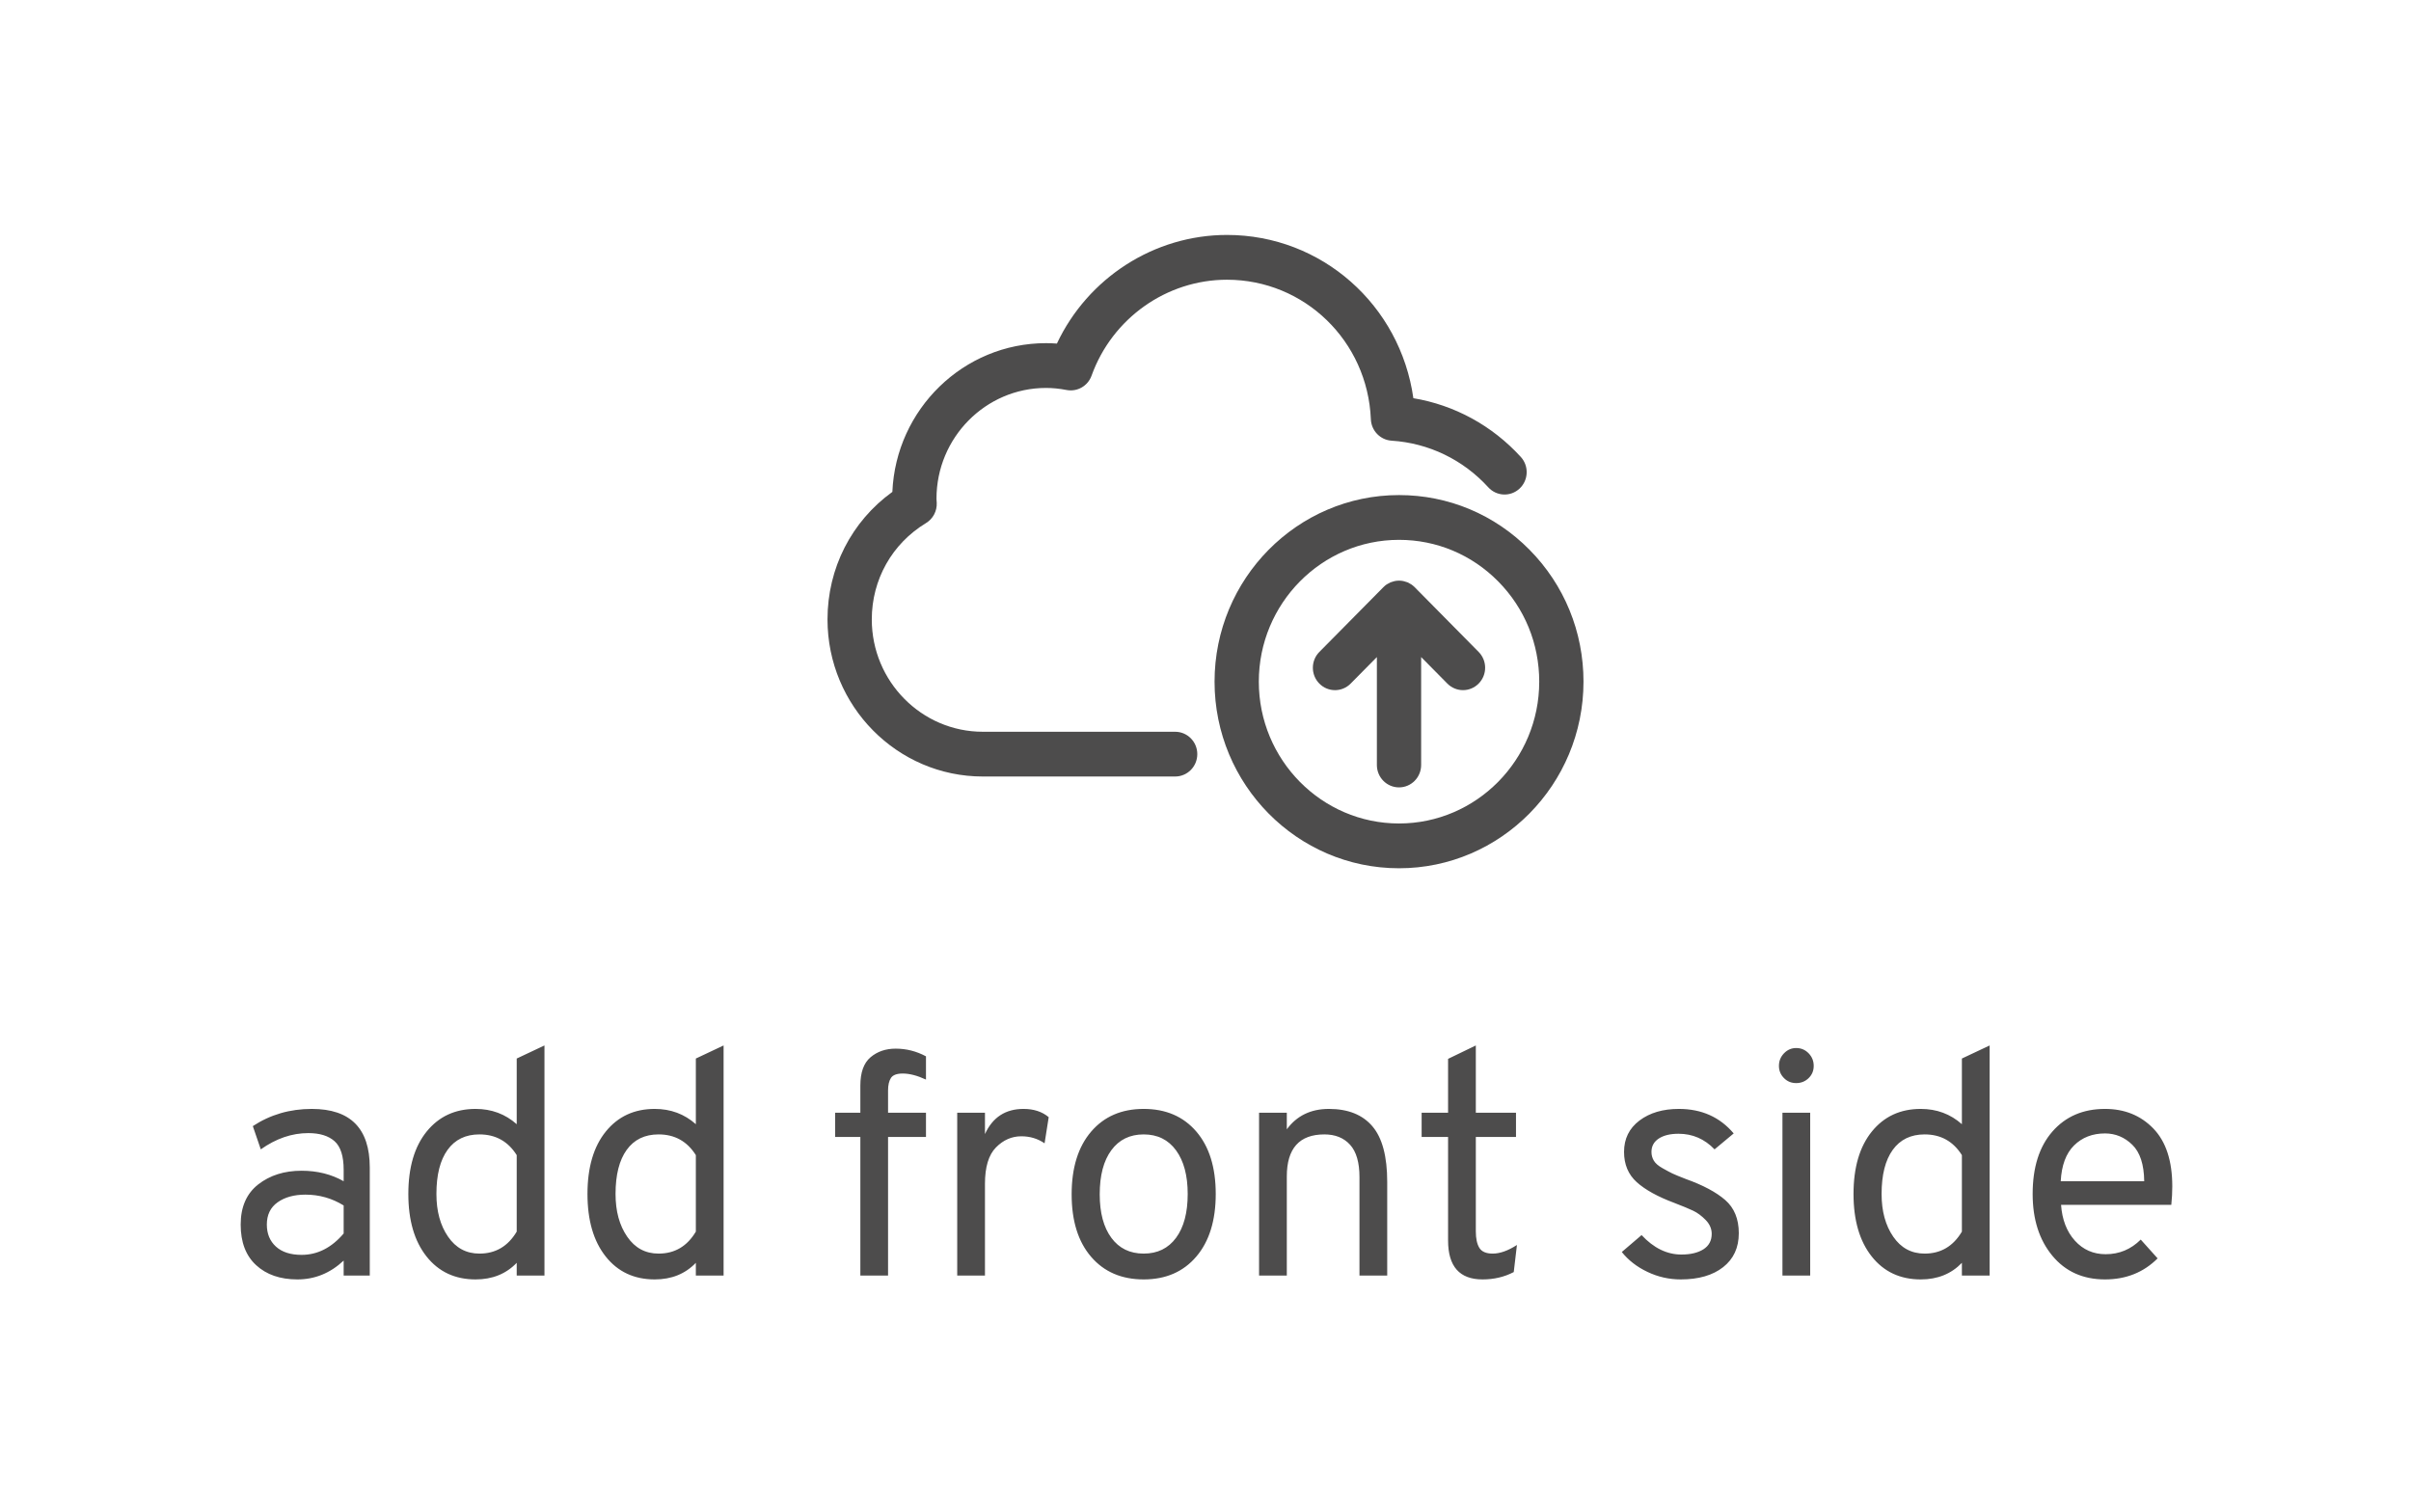
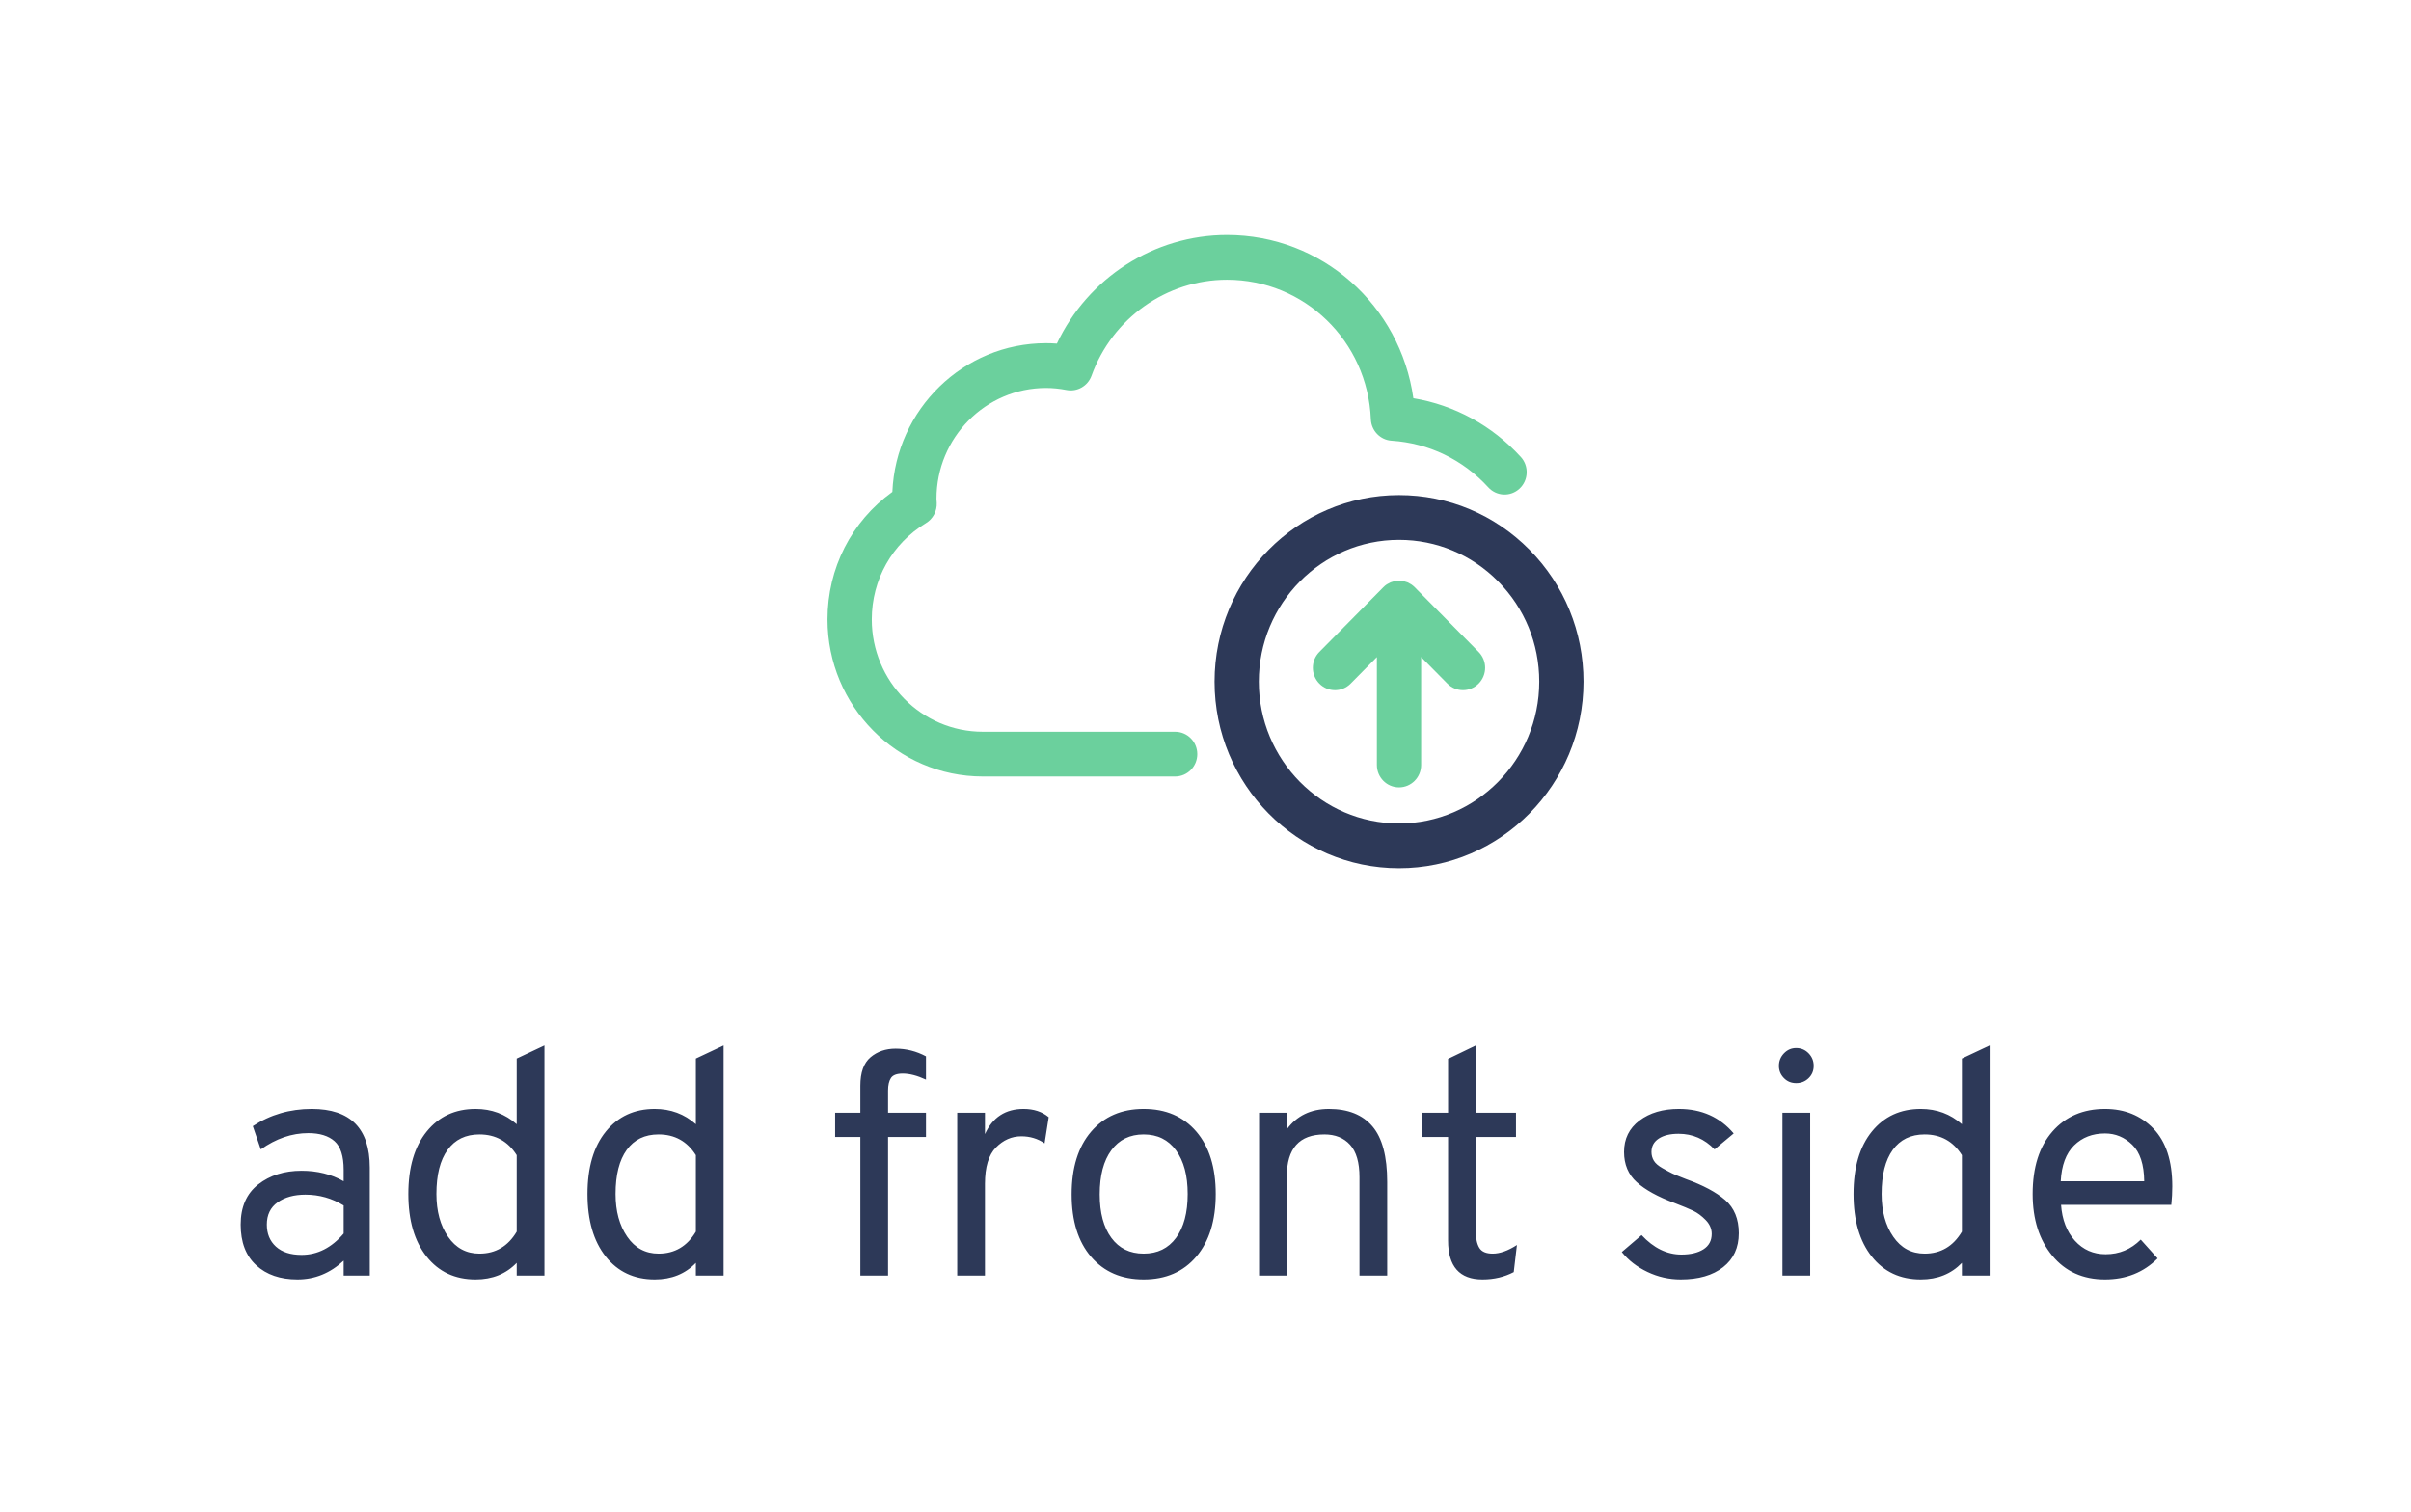
<svg xmlns="http://www.w3.org/2000/svg" viewBox="0 0 590 370">
  <g transform="matrix(0.994624, 0, 0, 1.003593, -3.589117, -9.016098)">
-     <path style=" stroke:none;fill-rule:nonzero;fill:rgb(30.199%,29.799%,29.799%);fill-opacity:1;" d="M 351.676 152.188 C 351.418 151.93 351.137 151.7 350.836 151.496 C 350.715 151.418 350.586 151.36 350.457 151.289 C 350.274 151.192 350.094 151.078 349.899 150.992 C 349.727 150.926 349.551 150.887 349.371 150.832 C 349.207 150.782 349.051 150.719 348.883 150.688 C 348.535 150.617 348.172 150.578 347.821 150.578 C 347.461 150.578 347.102 150.617 346.75 150.688 C 346.594 150.719 346.45 150.774 346.297 150.821 C 346.106 150.875 345.914 150.918 345.731 150.996 C 345.547 151.071 345.387 151.176 345.215 151.27 C 345.075 151.344 344.93 151.407 344.793 151.496 C 344.489 151.696 344.211 151.93 343.957 152.188 L 328.215 167.969 C 326.086 170.102 326.086 173.559 328.215 175.688 C 329.278 176.754 330.672 177.289 332.067 177.289 C 333.457 177.289 334.852 176.754 335.914 175.688 L 342.368 169.219 L 342.368 195.539 C 342.368 198.555 344.805 201 347.813 201 C 350.821 201 353.258 198.555 353.258 195.539 L 353.258 169.215 L 359.707 175.684 C 360.774 176.75 362.168 177.285 363.559 177.285 C 364.95 177.285 366.34 176.75 367.407 175.684 C 369.535 173.551 369.535 170.098 367.407 167.969 Z M 351.676 152.188" />
-     <path style=" stroke:none;fill-rule:nonzero;fill:rgb(30.199%,29.799%,29.799%);fill-opacity:1;" d="M 379.91 143.039 C 371.336 134.446 359.941 129.715 347.816 129.715 L 347.809 129.715 C 322.785 129.715 302.43 150.129 302.43 175.219 C 302.43 200.309 322.785 220.723 347.812 220.723 C 372.844 220.723 393.203 200.301 393.203 175.211 C 393.203 163.059 388.484 151.633 379.91 143.039 Z M 347.812 209.801 C 328.793 209.801 313.32 194.285 313.32 175.215 C 313.32 156.149 328.793 140.633 347.82 140.633 L 347.824 140.633 C 357.031 140.633 365.695 144.227 372.211 150.762 C 378.727 157.293 382.312 165.977 382.312 175.211 C 382.312 194.285 366.836 209.801 347.812 209.801 Z M 347.812 209.801" />
-     <path style=" stroke:none;fill-rule:nonzero;fill:rgb(30.199%,29.799%,29.799%);fill-opacity:1;" d="M 292.738 187.434 L 245.418 187.434 C 230.352 187.434 218.098 175.145 218.098 160.043 C 218.098 150.34 223.078 141.563 231.43 136.547 C 233.152 135.516 234.168 133.621 234.078 131.614 L 234.039 131.024 C 234.031 130.887 234.016 130.746 234.016 130.606 C 234.016 115.707 246.102 103.59 260.961 103.59 C 262.602 103.59 264.309 103.758 266.031 104.09 C 268.664 104.586 271.258 103.11 272.172 100.59 C 277.246 86.598 290.633 77.199 305.488 77.199 C 324.543 77.199 340.098 92.149 340.887 111.227 C 341.004 114.02 343.203 116.27 345.988 116.45 C 355.109 117.032 363.562 121.067 369.781 127.825 C 371.82 130.039 375.262 130.18 377.473 128.133 C 379.68 126.094 379.82 122.637 377.785 120.422 C 370.727 112.754 361.469 107.766 351.344 106.09 C 348.129 83.418 328.82 66.278 305.488 66.278 C 287.555 66.278 271.254 76.758 263.641 92.77 C 262.738 92.703 261.848 92.668 260.961 92.668 C 240.652 92.668 224.031 108.789 223.16 128.938 C 213.113 136.129 207.203 147.535 207.203 160.039 C 207.203 181.16 224.348 198.348 245.418 198.348 L 292.738 198.348 C 295.746 198.348 298.184 195.907 298.184 192.887 C 298.184 189.875 295.746 187.434 292.738 187.434 Z M 292.738 187.434" />
+     <path style="stroke: none; fill-rule: nonzero; fill-opacity: 1; fill: rgb(107, 208, 157);" d="M 351.676 152.188 C 351.418 151.93 351.137 151.7 350.836 151.496 C 350.715 151.418 350.586 151.36 350.457 151.289 C 350.274 151.192 350.094 151.078 349.899 150.992 C 349.727 150.926 349.551 150.887 349.371 150.832 C 349.207 150.782 349.051 150.719 348.883 150.688 C 348.535 150.617 348.172 150.578 347.821 150.578 C 347.461 150.578 347.102 150.617 346.75 150.688 C 346.594 150.719 346.45 150.774 346.297 150.821 C 346.106 150.875 345.914 150.918 345.731 150.996 C 345.547 151.071 345.387 151.176 345.215 151.27 C 345.075 151.344 344.93 151.407 344.793 151.496 C 344.489 151.696 344.211 151.93 343.957 152.188 L 328.215 167.969 C 326.086 170.102 326.086 173.559 328.215 175.688 C 329.278 176.754 330.672 177.289 332.067 177.289 C 333.457 177.289 334.852 176.754 335.914 175.688 L 342.368 169.219 L 342.368 195.539 C 342.368 198.555 344.805 201 347.813 201 C 350.821 201 353.258 198.555 353.258 195.539 L 353.258 169.215 L 359.707 175.684 C 360.774 176.75 362.168 177.285 363.559 177.285 C 364.95 177.285 366.34 176.75 367.407 175.684 C 369.535 173.551 369.535 170.098 367.407 167.969 Z M 351.676 152.188" />
+     <path style="stroke: none; fill-rule: nonzero; fill-opacity: 1; fill: rgb(45, 57, 88);" d="M 379.91 143.039 C 371.336 134.446 359.941 129.715 347.816 129.715 L 347.809 129.715 C 322.785 129.715 302.43 150.129 302.43 175.219 C 302.43 200.309 322.785 220.723 347.812 220.723 C 372.844 220.723 393.203 200.301 393.203 175.211 C 393.203 163.059 388.484 151.633 379.91 143.039 Z M 347.812 209.801 C 328.793 209.801 313.32 194.285 313.32 175.215 C 313.32 156.149 328.793 140.633 347.82 140.633 L 347.824 140.633 C 357.031 140.633 365.695 144.227 372.211 150.762 C 378.727 157.293 382.312 165.977 382.312 175.211 C 382.312 194.285 366.836 209.801 347.812 209.801 Z M 347.812 209.801" />
+     <path style="stroke: none; fill-rule: nonzero; fill-opacity: 1; fill: rgb(107, 208, 157);" d="M 292.738 187.434 L 245.418 187.434 C 230.352 187.434 218.098 175.145 218.098 160.043 C 218.098 150.34 223.078 141.563 231.43 136.547 C 233.152 135.516 234.168 133.621 234.078 131.614 L 234.039 131.024 C 234.031 130.887 234.016 130.746 234.016 130.606 C 234.016 115.707 246.102 103.59 260.961 103.59 C 262.602 103.59 264.309 103.758 266.031 104.09 C 268.664 104.586 271.258 103.11 272.172 100.59 C 277.246 86.598 290.633 77.199 305.488 77.199 C 324.543 77.199 340.098 92.149 340.887 111.227 C 341.004 114.02 343.203 116.27 345.988 116.45 C 355.109 117.032 363.562 121.067 369.781 127.825 C 371.82 130.039 375.262 130.18 377.473 128.133 C 379.68 126.094 379.82 122.637 377.785 120.422 C 370.727 112.754 361.469 107.766 351.344 106.09 C 348.129 83.418 328.82 66.278 305.488 66.278 C 287.555 66.278 271.254 76.758 263.641 92.77 C 262.738 92.703 261.848 92.668 260.961 92.668 C 240.652 92.668 224.031 108.789 223.16 128.938 C 213.113 136.129 207.203 147.535 207.203 160.039 C 207.203 181.16 224.348 198.348 245.418 198.348 L 292.738 198.348 C 295.746 198.348 298.184 195.907 298.184 192.887 C 298.184 189.875 295.746 187.434 292.738 187.434 Z M 292.738 187.434" />
  </g>
-   <path d="M 90.488 312.186 L 84.098 312.186 L 84.098 308.516 C 80.818 311.589 77.048 313.126 72.788 313.126 C 68.575 313.126 65.208 311.966 62.688 309.646 C 60.161 307.333 58.898 304.019 58.898 299.706 C 58.898 295.393 60.328 292.116 63.188 289.876 C 66.048 287.643 69.585 286.526 73.798 286.526 C 77.645 286.526 81.078 287.383 84.098 289.096 L 84.098 286.286 C 84.098 282.959 83.358 280.633 81.878 279.306 C 80.391 277.979 78.245 277.316 75.438 277.316 C 71.431 277.316 67.558 278.643 63.818 281.296 L 61.868 275.606 C 66.128 272.799 70.938 271.396 76.298 271.396 C 85.758 271.396 90.488 276.179 90.488 285.746 L 90.488 312.186 Z M 73.798 307.116 C 77.698 307.116 81.131 305.373 84.098 301.886 L 84.098 295.026 C 81.238 293.259 78.118 292.376 74.738 292.376 C 71.978 292.376 69.715 292.999 67.948 294.246 C 66.181 295.493 65.298 297.313 65.298 299.706 C 65.298 301.939 66.038 303.733 67.518 305.086 C 69.005 306.439 71.098 307.116 73.798 307.116 ZM 116.386 313.126 C 111.346 313.126 107.343 311.253 104.376 307.506 C 101.409 303.759 99.926 298.663 99.926 292.216 C 99.926 285.716 101.423 280.619 104.416 276.926 C 107.403 273.239 111.393 271.396 116.386 271.396 C 120.286 271.396 123.639 272.643 126.446 275.136 L 126.446 259.066 L 133.236 255.866 L 133.236 312.186 L 126.446 312.186 L 126.446 309.066 C 123.846 311.773 120.493 313.126 116.386 313.126 Z M 117.326 306.806 C 121.279 306.806 124.319 305.013 126.446 301.426 L 126.446 282.706 C 124.319 279.326 121.279 277.636 117.326 277.636 C 113.946 277.636 111.346 278.896 109.526 281.416 C 107.706 283.936 106.796 287.536 106.796 292.216 C 106.796 296.429 107.746 299.913 109.646 302.666 C 111.539 305.426 114.099 306.806 117.326 306.806 ZM 160.222 313.126 C 155.182 313.126 151.179 311.253 148.212 307.506 C 145.245 303.759 143.762 298.663 143.762 292.216 C 143.762 285.716 145.259 280.619 148.252 276.926 C 151.239 273.239 155.229 271.396 160.222 271.396 C 164.122 271.396 167.475 272.643 170.282 275.136 L 170.282 259.066 L 177.072 255.866 L 177.072 312.186 L 170.282 312.186 L 170.282 309.066 C 167.682 311.773 164.329 313.126 160.222 313.126 Z M 161.162 306.806 C 165.115 306.806 168.155 305.013 170.282 301.426 L 170.282 282.706 C 168.155 279.326 165.115 277.636 161.162 277.636 C 157.782 277.636 155.182 278.896 153.362 281.416 C 151.542 283.936 150.632 287.536 150.632 292.216 C 150.632 296.429 151.582 299.913 153.482 302.666 C 155.375 305.426 157.935 306.806 161.162 306.806 ZM 226.598 278.256 L 217.318 278.256 L 217.318 312.186 L 210.538 312.186 L 210.538 278.256 L 204.368 278.256 L 204.368 272.326 L 210.538 272.326 L 210.538 265.696 C 210.538 262.476 211.368 260.163 213.028 258.756 C 214.695 257.349 216.748 256.646 219.188 256.646 C 221.788 256.646 224.258 257.273 226.598 258.526 L 226.598 264.216 C 224.471 263.229 222.575 262.736 220.908 262.736 C 219.455 262.736 218.491 263.099 218.018 263.826 C 217.551 264.553 217.318 265.566 217.318 266.866 L 217.318 272.326 L 226.598 272.326 L 226.598 278.256 ZM 241.032 312.186 L 234.242 312.186 L 234.242 272.326 L 241.032 272.326 L 241.032 277.556 C 242.905 273.449 246.052 271.396 250.472 271.396 C 252.965 271.396 255.019 272.069 256.632 273.416 L 255.622 279.816 C 253.955 278.669 252.055 278.096 249.922 278.096 C 247.582 278.096 245.515 279.006 243.722 280.826 C 241.929 282.646 241.032 285.613 241.032 289.726 L 241.032 312.186 ZM 292.744 307.546 C 289.571 311.266 285.281 313.126 279.874 313.126 C 274.467 313.126 270.177 311.279 267.004 307.586 C 263.831 303.893 262.244 298.796 262.244 292.296 C 262.244 285.796 263.831 280.686 267.004 276.966 C 270.177 273.253 274.467 271.396 279.874 271.396 C 285.281 271.396 289.571 273.239 292.744 276.926 C 295.917 280.619 297.504 285.716 297.504 292.216 C 297.504 298.716 295.917 303.826 292.744 307.546 Z M 271.964 302.946 C 273.857 305.519 276.494 306.806 279.874 306.806 C 283.254 306.806 285.894 305.519 287.794 302.946 C 289.694 300.373 290.644 296.796 290.644 292.216 C 290.644 287.696 289.694 284.136 287.794 281.536 C 285.894 278.936 283.254 277.636 279.874 277.636 C 276.494 277.636 273.857 278.923 271.964 281.496 C 270.064 284.069 269.114 287.669 269.114 292.296 C 269.114 296.823 270.064 300.373 271.964 302.946 ZM 339.468 312.186 L 332.678 312.186 L 332.678 288.086 C 332.678 284.499 331.911 281.859 330.378 280.166 C 328.845 278.479 326.751 277.636 324.098 277.636 C 317.965 277.636 314.898 281.066 314.898 287.926 L 314.898 312.186 L 308.108 312.186 L 308.108 272.326 L 314.898 272.326 L 314.898 276.386 C 317.345 273.059 320.778 271.396 325.198 271.396 C 329.878 271.396 333.425 272.813 335.838 275.646 C 338.258 278.479 339.468 283.016 339.468 289.256 L 339.468 312.186 ZM 362.792 313.126 C 357.172 313.126 354.362 309.953 354.362 303.606 L 354.362 278.256 L 347.892 278.256 L 347.892 272.326 L 354.362 272.326 L 354.362 259.146 L 361.152 255.866 L 361.152 272.326 L 370.982 272.326 L 370.982 278.256 L 361.152 278.256 L 361.152 301.346 C 361.152 303.113 361.439 304.463 362.012 305.396 C 362.585 306.336 363.675 306.806 365.282 306.806 C 367.055 306.806 369.032 306.103 371.212 304.696 L 370.432 311.326 C 368.145 312.526 365.599 313.126 362.792 313.126 ZM 411.304 313.126 C 408.444 313.126 405.727 312.513 403.154 311.286 C 400.581 310.066 398.487 308.443 396.874 306.416 L 401.714 302.276 C 404.674 305.449 407.924 307.036 411.464 307.036 C 413.697 307.036 415.491 306.609 416.844 305.756 C 418.197 304.896 418.874 303.633 418.874 301.966 C 418.874 300.719 418.381 299.589 417.394 298.576 C 416.401 297.563 415.384 296.809 414.344 296.316 C 413.304 295.823 411.771 295.186 409.744 294.406 C 405.691 292.893 402.624 291.203 400.544 289.336 C 398.464 287.463 397.424 284.993 397.424 281.926 C 397.424 278.699 398.684 276.136 401.204 274.236 C 403.724 272.343 406.934 271.396 410.834 271.396 C 416.401 271.396 420.874 273.396 424.254 277.396 L 419.574 281.296 C 417.127 278.749 414.191 277.476 410.764 277.476 C 408.731 277.476 407.117 277.866 405.924 278.646 C 404.731 279.426 404.134 280.519 404.134 281.926 C 404.134 282.706 404.327 283.419 404.714 284.066 C 405.107 284.719 405.811 285.329 406.824 285.896 C 407.837 286.469 408.641 286.899 409.234 287.186 C 409.834 287.473 410.941 287.929 412.554 288.556 C 416.767 290.063 419.977 291.776 422.184 293.696 C 424.397 295.623 425.504 298.329 425.504 301.816 C 425.504 305.349 424.231 308.116 421.684 310.116 C 419.131 312.123 415.671 313.126 411.304 313.126 ZM 442.586 263.866 C 441.753 264.673 440.739 265.076 439.546 265.076 C 438.346 265.076 437.343 264.659 436.536 263.826 C 435.729 262.993 435.326 262.006 435.326 260.866 C 435.326 259.666 435.743 258.636 436.576 257.776 C 437.409 256.923 438.399 256.496 439.546 256.496 C 440.739 256.496 441.753 256.923 442.586 257.776 C 443.419 258.636 443.836 259.666 443.836 260.866 C 443.836 262.059 443.419 263.059 442.586 263.866 Z M 442.976 312.186 L 436.186 312.186 L 436.186 272.326 L 442.976 272.326 L 442.976 312.186 ZM 470.038 313.126 C 464.998 313.126 460.995 311.253 458.028 307.506 C 455.061 303.759 453.578 298.663 453.578 292.216 C 453.578 285.716 455.075 280.619 458.068 276.926 C 461.055 273.239 465.045 271.396 470.038 271.396 C 473.938 271.396 477.291 272.643 480.098 275.136 L 480.098 259.066 L 486.888 255.866 L 486.888 312.186 L 480.098 312.186 L 480.098 309.066 C 477.498 311.773 474.145 313.126 470.038 313.126 Z M 470.978 306.806 C 474.931 306.806 477.971 305.013 480.098 301.426 L 480.098 282.706 C 477.971 279.326 474.931 277.636 470.978 277.636 C 467.598 277.636 464.998 278.896 463.178 281.416 C 461.358 283.936 460.448 287.536 460.448 292.216 C 460.448 296.429 461.398 299.913 463.298 302.666 C 465.191 305.426 467.751 306.806 470.978 306.806 ZM 515.124 313.126 C 509.717 313.126 505.414 311.186 502.214 307.306 C 499.014 303.433 497.414 298.403 497.414 292.216 C 497.414 285.716 499.027 280.619 502.254 276.926 C 505.481 273.239 509.771 271.396 515.124 271.396 C 519.911 271.396 523.851 272.993 526.944 276.186 C 530.037 279.386 531.584 284.106 531.584 290.346 C 531.584 291.799 531.504 293.306 531.344 294.866 L 504.364 294.866 C 504.624 298.506 505.754 301.433 507.754 303.646 C 509.754 305.853 512.264 306.956 515.284 306.956 C 518.611 306.956 521.471 305.763 523.864 303.376 L 527.994 307.976 C 524.561 311.409 520.271 313.126 515.124 313.126 Z M 504.284 289.096 L 524.714 289.096 C 524.667 284.989 523.694 282.013 521.794 280.166 C 519.894 278.319 517.671 277.396 515.124 277.396 C 512.057 277.396 509.534 278.373 507.554 280.326 C 505.581 282.273 504.491 285.196 504.284 289.096 Z" transform="matrix(1, 0, 0, 1, 0, 0)" style="fill: rgb(77, 76, 76); white-space: pre;" />
+   <path d="M 90.488 312.186 L 84.098 312.186 L 84.098 308.516 C 80.818 311.589 77.048 313.126 72.788 313.126 C 68.575 313.126 65.208 311.966 62.688 309.646 C 60.161 307.333 58.898 304.019 58.898 299.706 C 58.898 295.393 60.328 292.116 63.188 289.876 C 66.048 287.643 69.585 286.526 73.798 286.526 C 77.645 286.526 81.078 287.383 84.098 289.096 L 84.098 286.286 C 84.098 282.959 83.358 280.633 81.878 279.306 C 80.391 277.979 78.245 277.316 75.438 277.316 C 71.431 277.316 67.558 278.643 63.818 281.296 L 61.868 275.606 C 66.128 272.799 70.938 271.396 76.298 271.396 C 85.758 271.396 90.488 276.179 90.488 285.746 L 90.488 312.186 Z M 73.798 307.116 C 77.698 307.116 81.131 305.373 84.098 301.886 L 84.098 295.026 C 81.238 293.259 78.118 292.376 74.738 292.376 C 71.978 292.376 69.715 292.999 67.948 294.246 C 66.181 295.493 65.298 297.313 65.298 299.706 C 65.298 301.939 66.038 303.733 67.518 305.086 C 69.005 306.439 71.098 307.116 73.798 307.116 ZM 116.386 313.126 C 111.346 313.126 107.343 311.253 104.376 307.506 C 101.409 303.759 99.926 298.663 99.926 292.216 C 99.926 285.716 101.423 280.619 104.416 276.926 C 107.403 273.239 111.393 271.396 116.386 271.396 C 120.286 271.396 123.639 272.643 126.446 275.136 L 126.446 259.066 L 133.236 255.866 L 133.236 312.186 L 126.446 312.186 L 126.446 309.066 C 123.846 311.773 120.493 313.126 116.386 313.126 Z M 117.326 306.806 C 121.279 306.806 124.319 305.013 126.446 301.426 L 126.446 282.706 C 124.319 279.326 121.279 277.636 117.326 277.636 C 113.946 277.636 111.346 278.896 109.526 281.416 C 107.706 283.936 106.796 287.536 106.796 292.216 C 106.796 296.429 107.746 299.913 109.646 302.666 C 111.539 305.426 114.099 306.806 117.326 306.806 ZM 160.222 313.126 C 155.182 313.126 151.179 311.253 148.212 307.506 C 145.245 303.759 143.762 298.663 143.762 292.216 C 143.762 285.716 145.259 280.619 148.252 276.926 C 151.239 273.239 155.229 271.396 160.222 271.396 C 164.122 271.396 167.475 272.643 170.282 275.136 L 170.282 259.066 L 177.072 255.866 L 177.072 312.186 L 170.282 312.186 L 170.282 309.066 C 167.682 311.773 164.329 313.126 160.222 313.126 Z M 161.162 306.806 C 165.115 306.806 168.155 305.013 170.282 301.426 L 170.282 282.706 C 168.155 279.326 165.115 277.636 161.162 277.636 C 157.782 277.636 155.182 278.896 153.362 281.416 C 151.542 283.936 150.632 287.536 150.632 292.216 C 150.632 296.429 151.582 299.913 153.482 302.666 C 155.375 305.426 157.935 306.806 161.162 306.806 ZM 226.598 278.256 L 217.318 278.256 L 217.318 312.186 L 210.538 312.186 L 210.538 278.256 L 204.368 278.256 L 204.368 272.326 L 210.538 272.326 L 210.538 265.696 C 210.538 262.476 211.368 260.163 213.028 258.756 C 214.695 257.349 216.748 256.646 219.188 256.646 C 221.788 256.646 224.258 257.273 226.598 258.526 L 226.598 264.216 C 224.471 263.229 222.575 262.736 220.908 262.736 C 219.455 262.736 218.491 263.099 218.018 263.826 C 217.551 264.553 217.318 265.566 217.318 266.866 L 217.318 272.326 L 226.598 272.326 L 226.598 278.256 ZM 241.032 312.186 L 234.242 312.186 L 234.242 272.326 L 241.032 272.326 L 241.032 277.556 C 242.905 273.449 246.052 271.396 250.472 271.396 C 252.965 271.396 255.019 272.069 256.632 273.416 L 255.622 279.816 C 253.955 278.669 252.055 278.096 249.922 278.096 C 247.582 278.096 245.515 279.006 243.722 280.826 C 241.929 282.646 241.032 285.613 241.032 289.726 L 241.032 312.186 ZM 292.744 307.546 C 289.571 311.266 285.281 313.126 279.874 313.126 C 274.467 313.126 270.177 311.279 267.004 307.586 C 263.831 303.893 262.244 298.796 262.244 292.296 C 262.244 285.796 263.831 280.686 267.004 276.966 C 270.177 273.253 274.467 271.396 279.874 271.396 C 285.281 271.396 289.571 273.239 292.744 276.926 C 295.917 280.619 297.504 285.716 297.504 292.216 C 297.504 298.716 295.917 303.826 292.744 307.546 Z M 271.964 302.946 C 273.857 305.519 276.494 306.806 279.874 306.806 C 283.254 306.806 285.894 305.519 287.794 302.946 C 289.694 300.373 290.644 296.796 290.644 292.216 C 290.644 287.696 289.694 284.136 287.794 281.536 C 285.894 278.936 283.254 277.636 279.874 277.636 C 276.494 277.636 273.857 278.923 271.964 281.496 C 270.064 284.069 269.114 287.669 269.114 292.296 C 269.114 296.823 270.064 300.373 271.964 302.946 ZM 339.468 312.186 L 332.678 312.186 L 332.678 288.086 C 332.678 284.499 331.911 281.859 330.378 280.166 C 328.845 278.479 326.751 277.636 324.098 277.636 C 317.965 277.636 314.898 281.066 314.898 287.926 L 314.898 312.186 L 308.108 312.186 L 308.108 272.326 L 314.898 272.326 L 314.898 276.386 C 317.345 273.059 320.778 271.396 325.198 271.396 C 329.878 271.396 333.425 272.813 335.838 275.646 C 338.258 278.479 339.468 283.016 339.468 289.256 L 339.468 312.186 ZM 362.792 313.126 C 357.172 313.126 354.362 309.953 354.362 303.606 L 354.362 278.256 L 347.892 278.256 L 347.892 272.326 L 354.362 272.326 L 354.362 259.146 L 361.152 255.866 L 361.152 272.326 L 370.982 272.326 L 370.982 278.256 L 361.152 278.256 L 361.152 301.346 C 361.152 303.113 361.439 304.463 362.012 305.396 C 362.585 306.336 363.675 306.806 365.282 306.806 C 367.055 306.806 369.032 306.103 371.212 304.696 L 370.432 311.326 C 368.145 312.526 365.599 313.126 362.792 313.126 ZM 411.304 313.126 C 408.444 313.126 405.727 312.513 403.154 311.286 C 400.581 310.066 398.487 308.443 396.874 306.416 L 401.714 302.276 C 404.674 305.449 407.924 307.036 411.464 307.036 C 413.697 307.036 415.491 306.609 416.844 305.756 C 418.197 304.896 418.874 303.633 418.874 301.966 C 418.874 300.719 418.381 299.589 417.394 298.576 C 416.401 297.563 415.384 296.809 414.344 296.316 C 413.304 295.823 411.771 295.186 409.744 294.406 C 405.691 292.893 402.624 291.203 400.544 289.336 C 398.464 287.463 397.424 284.993 397.424 281.926 C 397.424 278.699 398.684 276.136 401.204 274.236 C 403.724 272.343 406.934 271.396 410.834 271.396 C 416.401 271.396 420.874 273.396 424.254 277.396 L 419.574 281.296 C 417.127 278.749 414.191 277.476 410.764 277.476 C 408.731 277.476 407.117 277.866 405.924 278.646 C 404.731 279.426 404.134 280.519 404.134 281.926 C 404.134 282.706 404.327 283.419 404.714 284.066 C 405.107 284.719 405.811 285.329 406.824 285.896 C 407.837 286.469 408.641 286.899 409.234 287.186 C 409.834 287.473 410.941 287.929 412.554 288.556 C 416.767 290.063 419.977 291.776 422.184 293.696 C 424.397 295.623 425.504 298.329 425.504 301.816 C 425.504 305.349 424.231 308.116 421.684 310.116 C 419.131 312.123 415.671 313.126 411.304 313.126 ZM 442.586 263.866 C 441.753 264.673 440.739 265.076 439.546 265.076 C 438.346 265.076 437.343 264.659 436.536 263.826 C 435.729 262.993 435.326 262.006 435.326 260.866 C 435.326 259.666 435.743 258.636 436.576 257.776 C 437.409 256.923 438.399 256.496 439.546 256.496 C 440.739 256.496 441.753 256.923 442.586 257.776 C 443.419 258.636 443.836 259.666 443.836 260.866 C 443.836 262.059 443.419 263.059 442.586 263.866 Z M 442.976 312.186 L 436.186 312.186 L 436.186 272.326 L 442.976 272.326 L 442.976 312.186 ZM 470.038 313.126 C 464.998 313.126 460.995 311.253 458.028 307.506 C 455.061 303.759 453.578 298.663 453.578 292.216 C 453.578 285.716 455.075 280.619 458.068 276.926 C 461.055 273.239 465.045 271.396 470.038 271.396 C 473.938 271.396 477.291 272.643 480.098 275.136 L 480.098 259.066 L 486.888 255.866 L 486.888 312.186 L 480.098 312.186 L 480.098 309.066 C 477.498 311.773 474.145 313.126 470.038 313.126 Z M 470.978 306.806 C 474.931 306.806 477.971 305.013 480.098 301.426 L 480.098 282.706 C 477.971 279.326 474.931 277.636 470.978 277.636 C 467.598 277.636 464.998 278.896 463.178 281.416 C 461.358 283.936 460.448 287.536 460.448 292.216 C 460.448 296.429 461.398 299.913 463.298 302.666 C 465.191 305.426 467.751 306.806 470.978 306.806 ZM 515.124 313.126 C 509.717 313.126 505.414 311.186 502.214 307.306 C 499.014 303.433 497.414 298.403 497.414 292.216 C 497.414 285.716 499.027 280.619 502.254 276.926 C 505.481 273.239 509.771 271.396 515.124 271.396 C 519.911 271.396 523.851 272.993 526.944 276.186 C 530.037 279.386 531.584 284.106 531.584 290.346 C 531.584 291.799 531.504 293.306 531.344 294.866 L 504.364 294.866 C 504.624 298.506 505.754 301.433 507.754 303.646 C 509.754 305.853 512.264 306.956 515.284 306.956 C 518.611 306.956 521.471 305.763 523.864 303.376 L 527.994 307.976 C 524.561 311.409 520.271 313.126 515.124 313.126 Z M 504.284 289.096 L 524.714 289.096 C 524.667 284.989 523.694 282.013 521.794 280.166 C 519.894 278.319 517.671 277.396 515.124 277.396 C 512.057 277.396 509.534 278.373 507.554 280.326 C 505.581 282.273 504.491 285.196 504.284 289.096 Z" style="white-space: pre; fill: rgb(45, 57, 88);" />
</svg>
